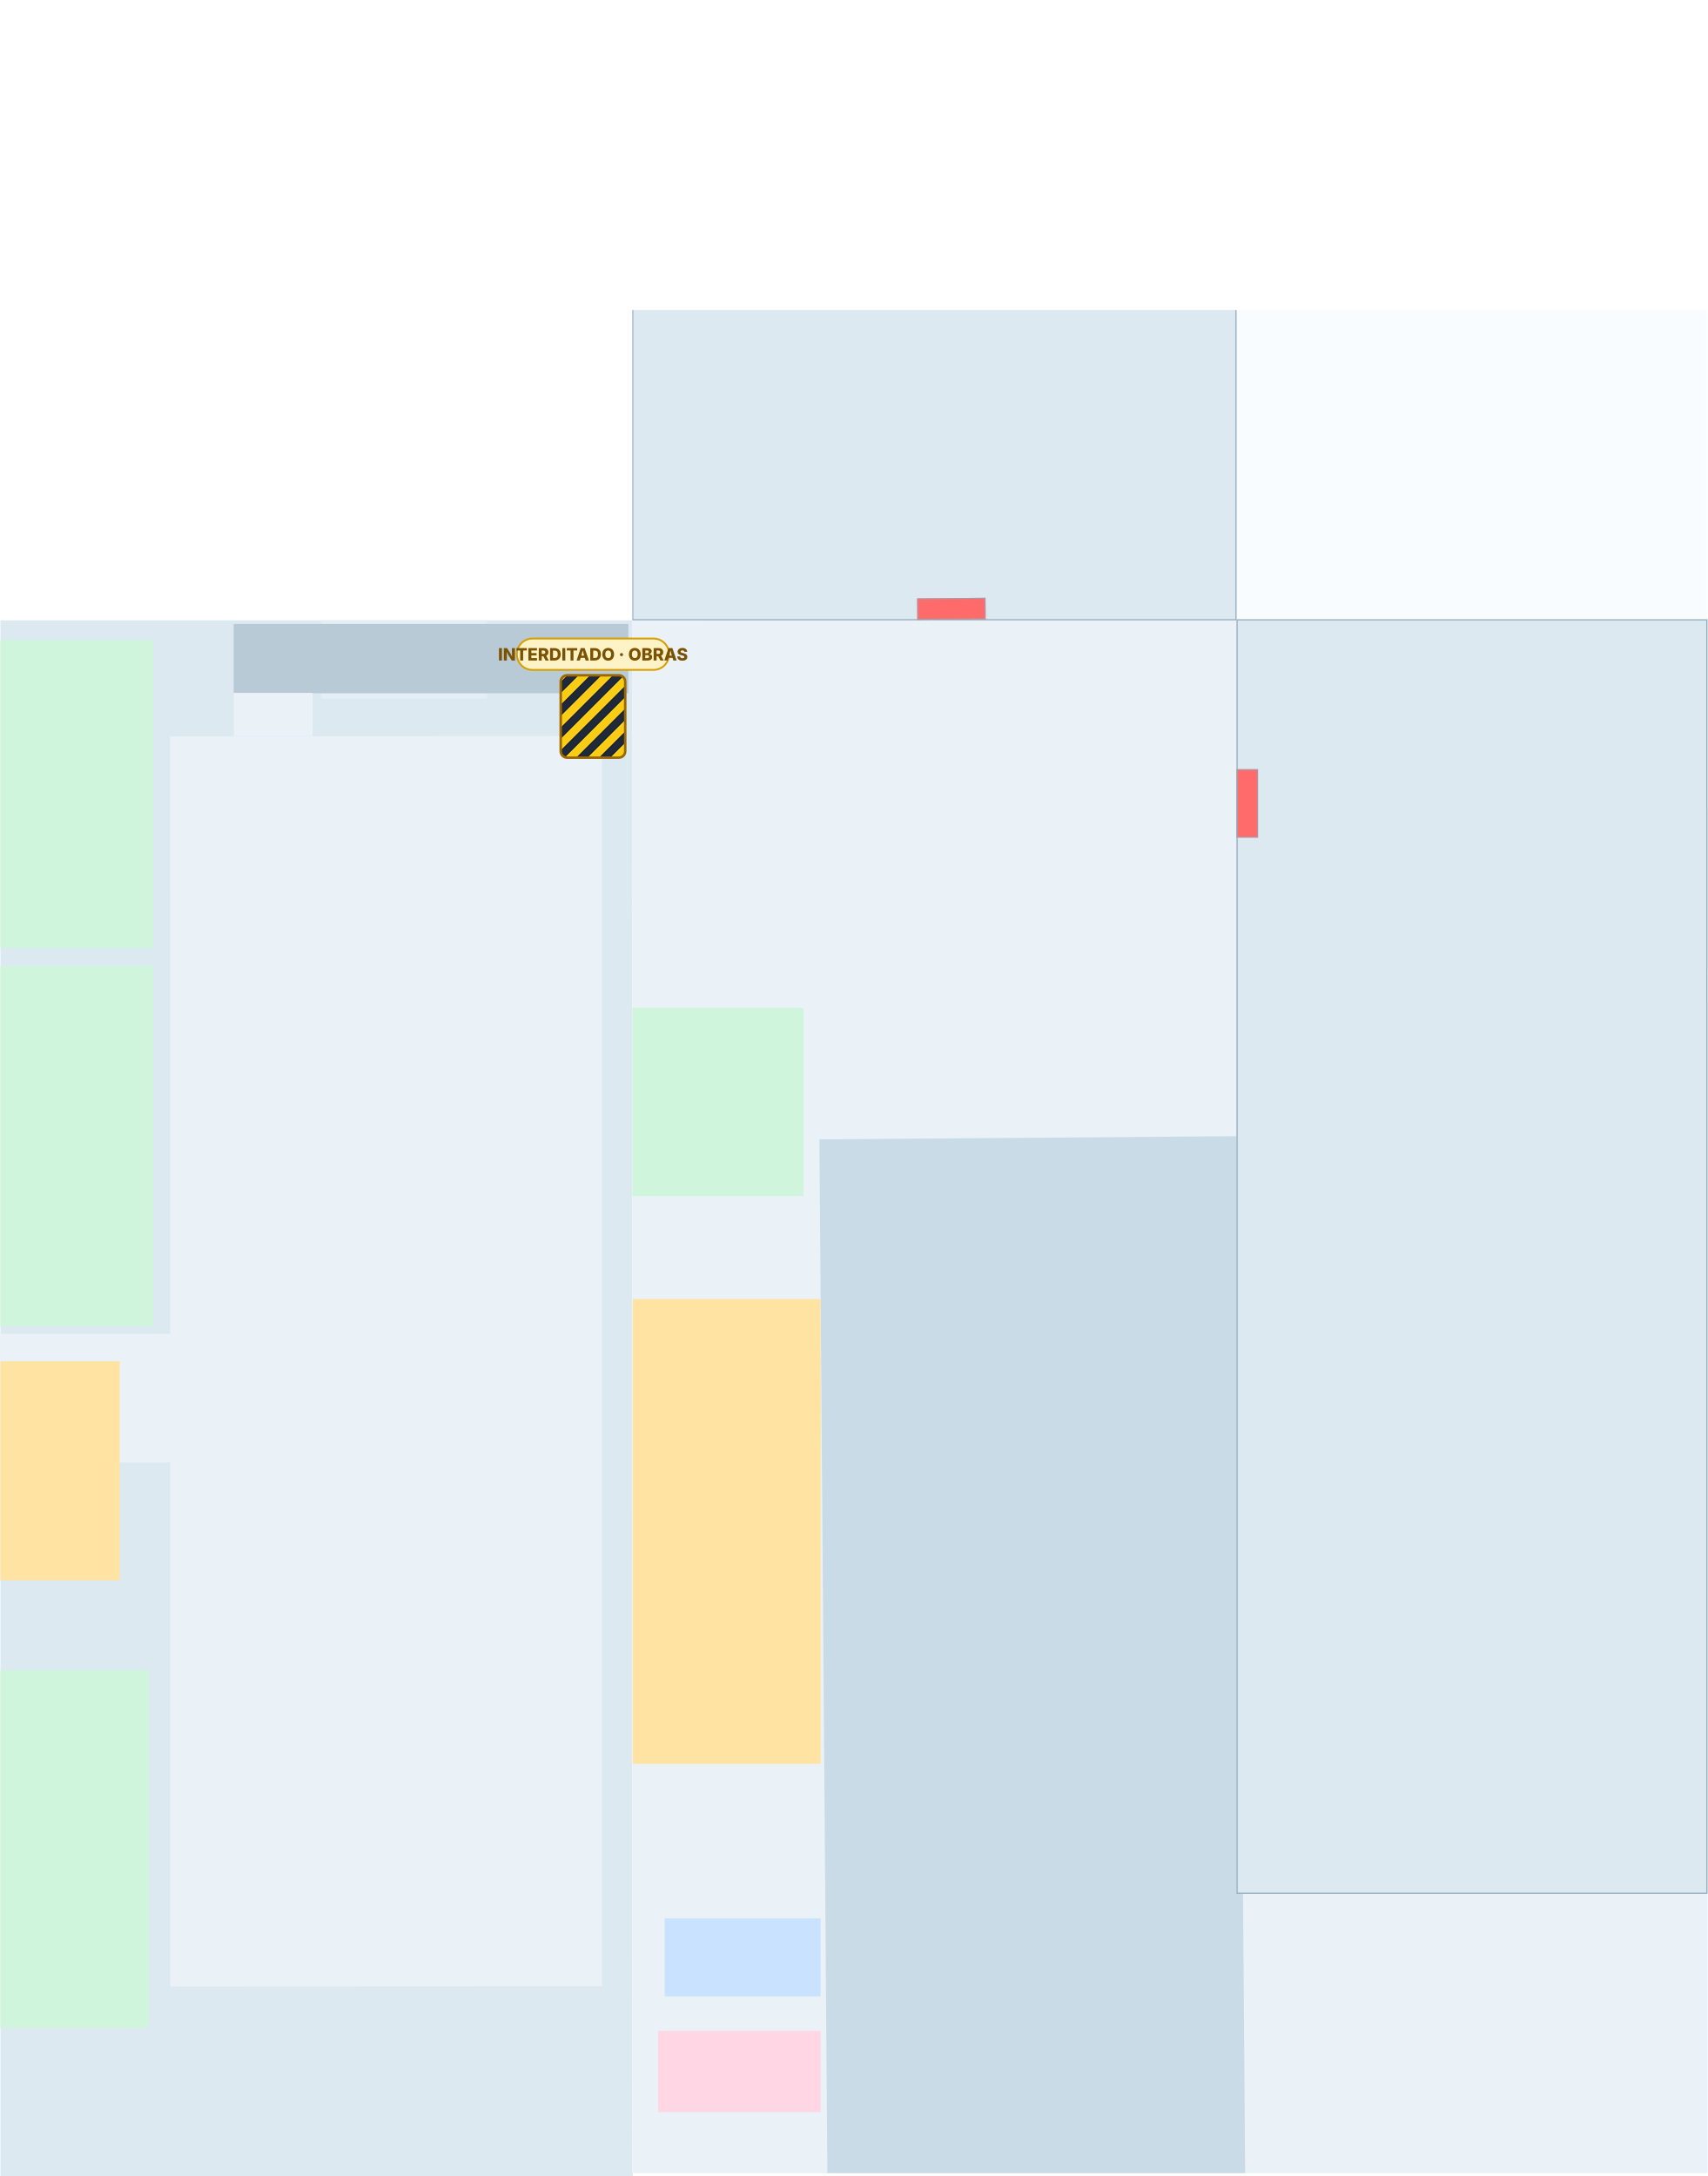
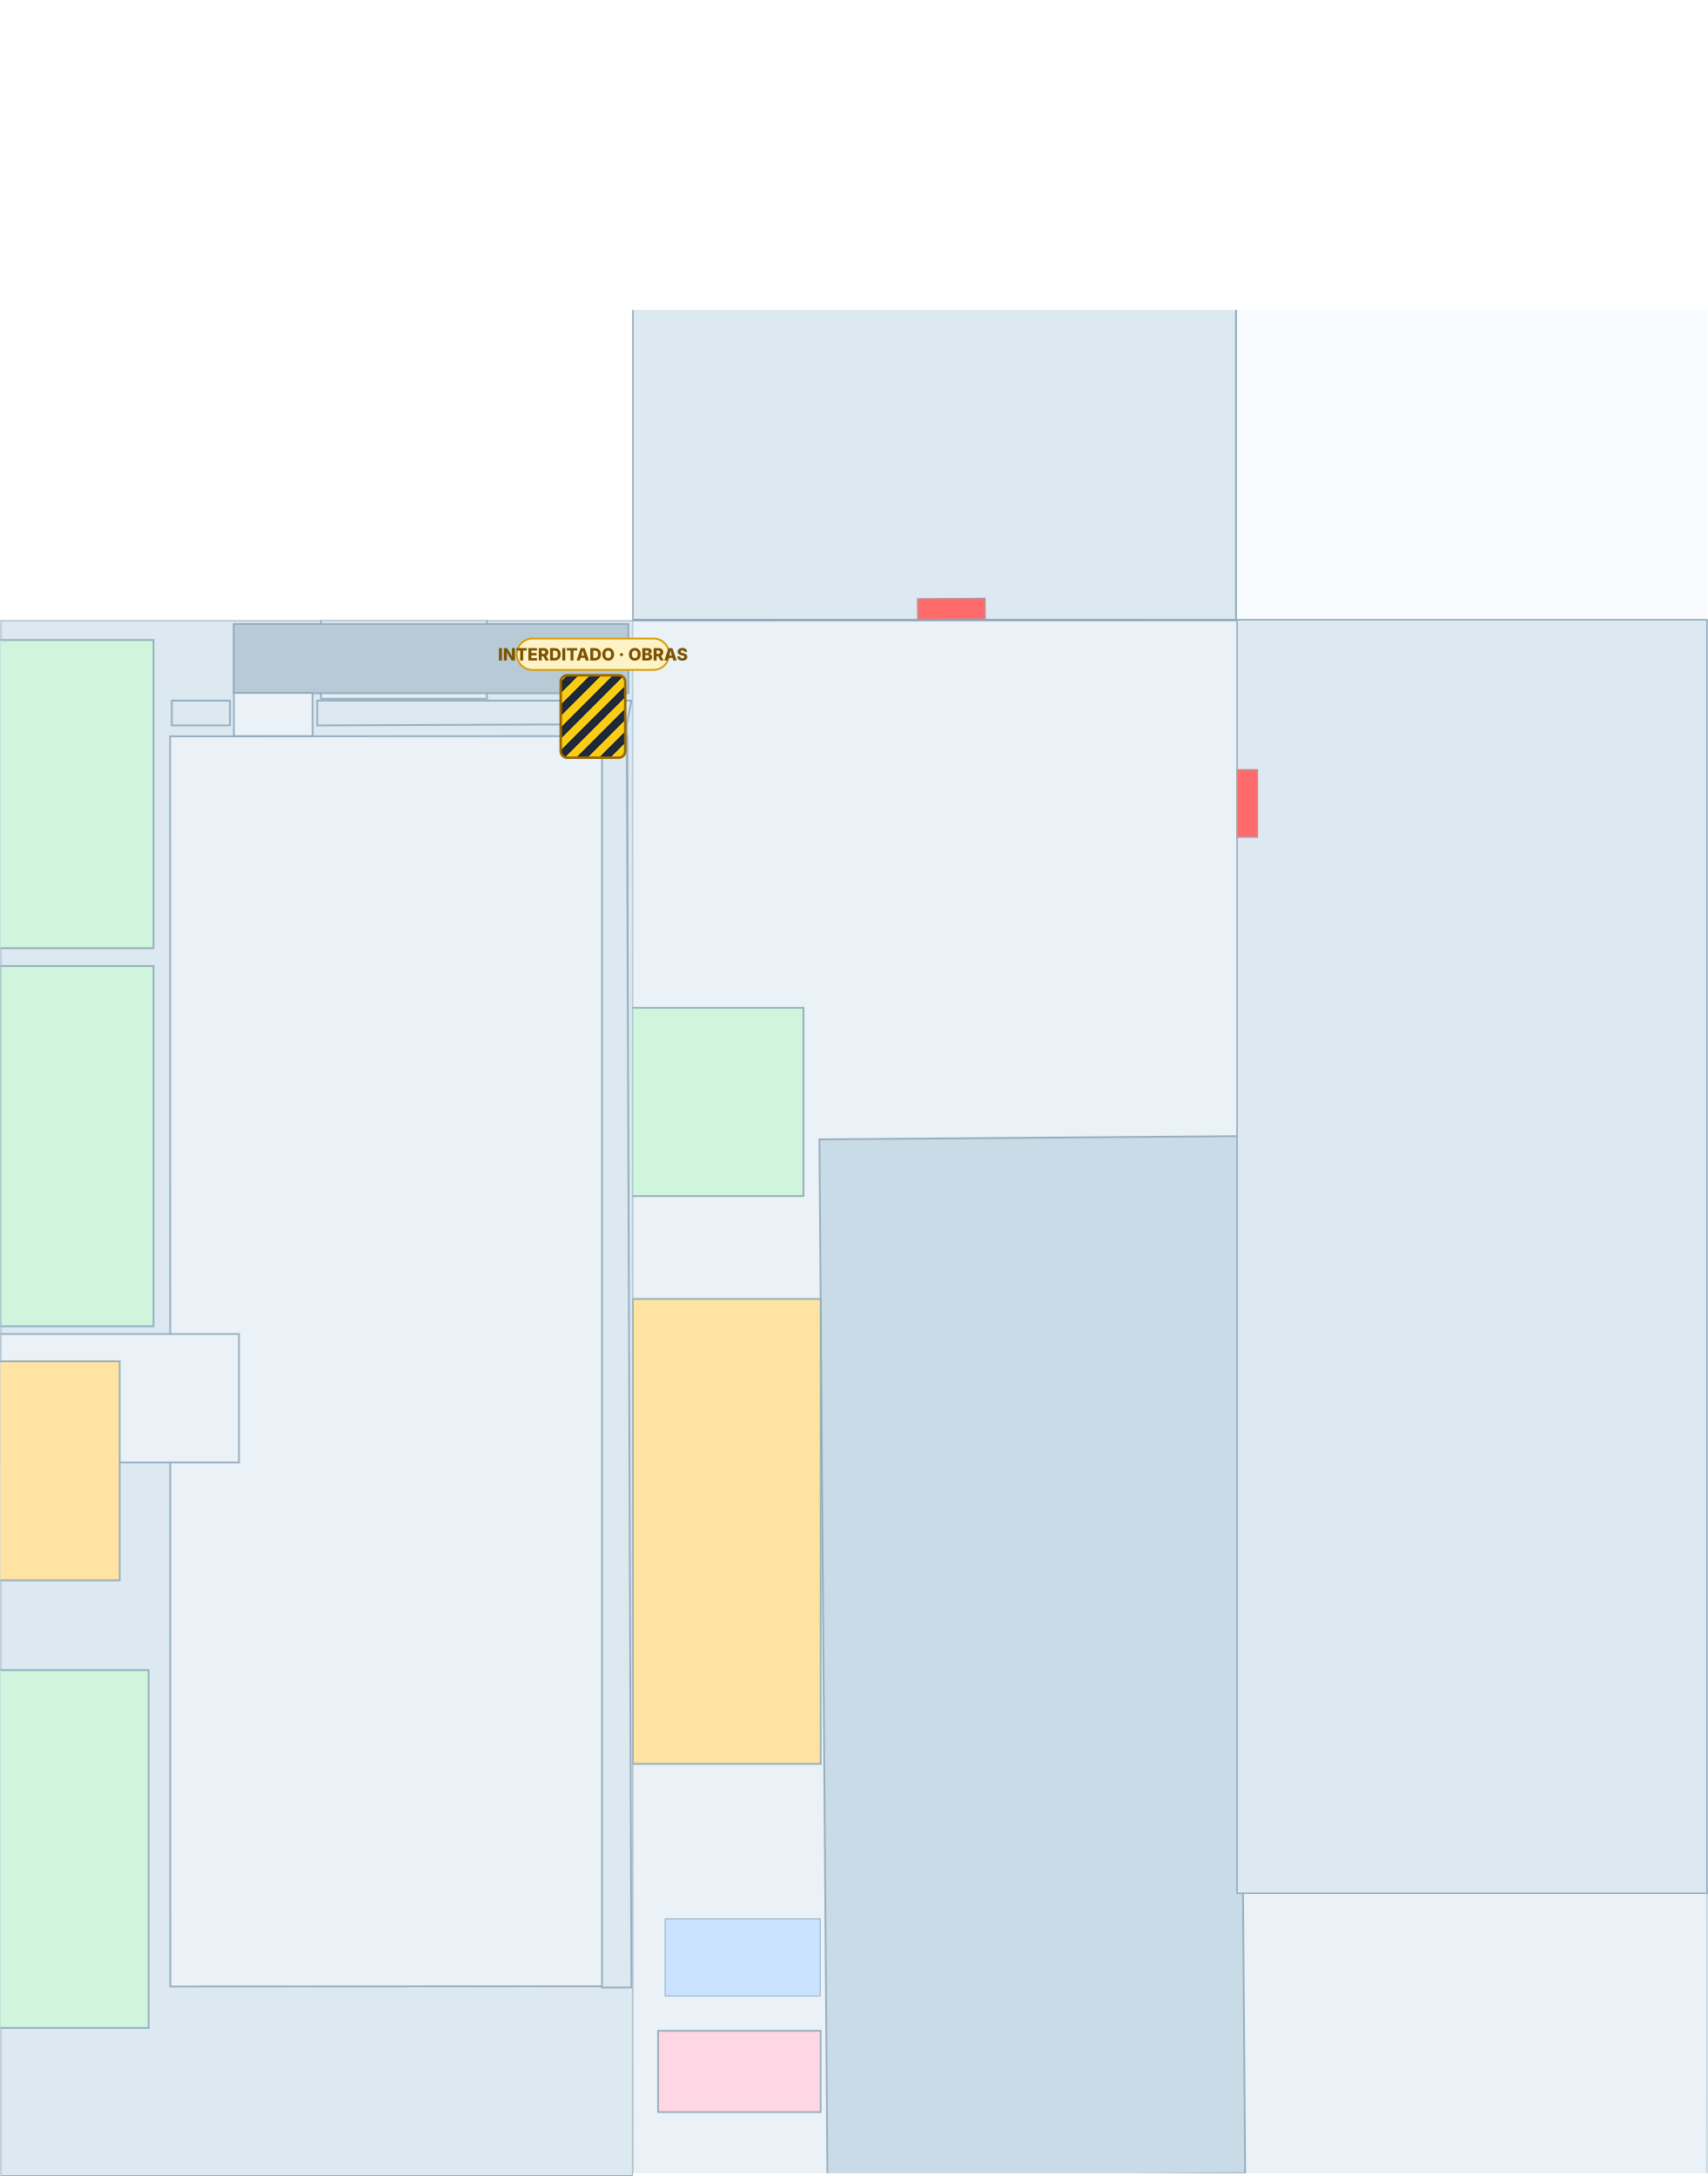
<svg xmlns="http://www.w3.org/2000/svg" width="19062" height="24297" viewBox="0 0 19062 24297" fill="none">
  <g clip-path="url(#clip0_84_2)">
-     <rect width="7060" height="17371" transform="translate(5 6926)" fill="#DCE9F1" />
-     <rect width="13959" height="5103.4" transform="matrix(0.000130642 1 -1 0.000518031 7002.93 8219.37)" fill="#EAF2F7" />
-     <rect width="1912" height="3441.25" transform="translate(-198 7146)" fill="#CFF5DD" />
-     <rect width="1709" height="4022.43" transform="translate(5 10787)" fill="#CFF5DD" />
-     <rect x="5" y="14895" width="2663" height="1435" fill="#EAF2F7" />
-     <rect width="1678" height="3995" transform="translate(-19 18648)" fill="#CFF5DD" />
-     <rect x="3584" y="6926" width="1852" height="876" fill="#E4EEF5" />
-     <rect width="2000" height="2446" transform="translate(-664 15200)" fill="#FFE3A3" />
-     <path d="M3541.17 7823.15H7049L6997.82 8086.17L3541.17 8100V7823.15Z" fill="#DCE9F1" />
-     <path d="M2608.62 6967H7015.5V7740.7H2608.62V6967Z" fill="#B8CAD6" />
-     <path d="M1918 7823.15H2567.57V8100H1918V7823.15Z" fill="#DCE9F1" />
-     <path d="M6721.12 22192V8075.6L6997.82 8086.17L7049 22192H6721.12Z" fill="#DCE9F1" />
-     <rect x="2611" y="7737" width="879" height="482" fill="#EAF2F7" />
+     <rect width="7060" height="17371" transform="translate(5 6926)" fill="#DCE9F1" stroke="#8FA8BA" stroke-opacity="0.88" stroke-width="20" />
+     <rect width="13959" height="5103.4" transform="matrix(0.000130642 1 -1 0.000518031 7002.93 8219.37)" fill="#EAF2F7" stroke="#8FA8BA" stroke-opacity="0.88" stroke-width="20" />
+     <rect width="1912" height="3441.25" transform="translate(-198 7146)" fill="#CFF5DD" stroke="#8FA8BA" stroke-opacity="0.88" stroke-width="20" />
+     <rect width="1709" height="4022.43" transform="translate(5 10787)" fill="#CFF5DD" stroke="#8FA8BA" stroke-opacity="0.88" stroke-width="20" />
+     <rect x="5" y="14895" width="2663" height="1435" fill="#EAF2F7" stroke="#8FA8BA" stroke-opacity="0.88" stroke-width="20" />
+     <rect width="1678" height="3995" transform="translate(-19 18648)" fill="#CFF5DD" stroke="#8FA8BA" stroke-opacity="0.88" stroke-width="20" />
+     <rect x="3584" y="6926" width="1852" height="876" fill="#E4EEF5" stroke="#8FA8BA" stroke-opacity="0.88" stroke-width="20" />
+     <rect width="2000" height="2446" transform="translate(-664 15200)" fill="#FFE3A3" stroke="#8FA8BA" stroke-opacity="0.88" stroke-width="20" />
+     <path d="M3541.17 7823.15H7049L6997.82 8086.17L3541.17 8100V7823.15Z" fill="#DCE9F1" stroke="#8FA8BA" stroke-opacity="0.88" stroke-width="20" stroke-linejoin="round" />
+     <path d="M2608.62 6967H7015.5V7740.7H2608.62V6967Z" fill="#B8CAD6" stroke="#8FA8BA" stroke-opacity="0.88" stroke-width="20" stroke-linejoin="round" />
+     <path d="M1918 7823.15H2567.57V8100H1918V7823.15Z" fill="#DCE9F1" stroke="#8FA8BA" stroke-opacity="0.88" stroke-width="20" stroke-linejoin="round" />
+     <path d="M6721.12 22192V8075.6L6997.82 8086.17L7049 22192H6721.12Z" fill="#DCE9F1" stroke="#8FA8BA" stroke-opacity="0.88" stroke-width="20" stroke-linejoin="round" />
+     <rect x="2611" y="7737" width="879" height="482" fill="#EAF2F7" stroke="#8FA8BA" stroke-opacity="0.88" stroke-width="20" />
  </g>
  <g clip-path="url(#clip1_84_2)">
    <rect width="12002" height="20803" transform="translate(7060 3462)" fill="#F9FCFE" />
-     <rect width="17372" height="12002.2" transform="matrix(0.000213879 1 -1 0.000316426 19060.2 6925)" fill="#EAF2F7" />
-     <rect width="4664.03" height="11578.6" transform="matrix(-0.999971 0.00761005 -0.00771259 -0.99997 13901.2 24264.6)" fill="#C9DBE7" />
+     <rect width="17372" height="12002.2" transform="matrix(0.000213879 1 -1 0.000316426 19060.2 6925)" fill="#EAF2F7" stroke="#8FA8BA" stroke-opacity="0.88" stroke-width="20" />
+     <rect width="4664.03" height="11578.6" transform="matrix(-0.999971 0.00761005 -0.00771259 -0.99997 13901.2 24264.6)" fill="#C9DBE7" stroke="#8FA8BA" stroke-opacity="0.88" stroke-width="20" />
    <g clip-path="url(#clip2_84_2)">
-       <rect x="13805" y="6915" width="5257" height="14231" fill="#DCE9F1" />
+       <rect x="13805" y="6915" width="5257" height="14231" fill="#DCE9F1" stroke="#8FA8BA" stroke-opacity="0.88" stroke-width="20" />
      <rect x="13805" y="8589" width="240" height="764" fill="#FF6B6B" />
      <rect x="13811" y="8595" width="228" height="752" stroke="#8FA8BA" stroke-opacity="0.72" stroke-width="12" />
    </g>
    <rect x="13811" y="6921" width="5245" height="14219" stroke="#8FA8BA" stroke-width="12" />
-     <rect width="1912" height="2102" transform="translate(7058 11253)" fill="#CFF5DD" />
-     <rect x="7064" y="2932" width="6735" height="3988" fill="#DCE9F1" />
+     <rect width="1912" height="2102" transform="translate(7058 11253)" fill="#CFF5DD" stroke="#8FA8BA" stroke-opacity="0.88" stroke-width="20" />
+     <rect x="7064" y="2932" width="6735" height="3988" fill="#DCE9F1" stroke="#8FA8BA" stroke-opacity="0.88" stroke-width="20" />
    <rect x="7064" y="2932" width="6735" height="3988" stroke="#8FA8BA" stroke-width="12" />
    <rect x="10240.5" y="6921.24" width="240" height="764" transform="rotate(-90.4695 10240.5 6921.24)" fill="#FF6B6B" />
    <rect x="10246.4" y="6915.2" width="228" height="752" transform="rotate(-90.4695 10246.4 6915.2)" stroke="#8FA8BA" stroke-opacity="0.72" stroke-width="12" />
-     <rect width="2097" height="5191" transform="translate(7065 14504)" fill="#FFE3A3" />
+     <rect width="2097" height="5191" transform="translate(7065 14504)" fill="#FFE3A3" stroke="#8FA8BA" stroke-opacity="0.88" stroke-width="20" />
    <g clip-path="url(#clip3_84_2)">
-       <rect width="1741" height="871" transform="translate(7421 21421)" fill="#C9E2FF" />
+       <rect width="1741" height="871" transform="translate(7421 21421)" fill="#C9E2FF" stroke="#8FA8BA" stroke-opacity="0.88" stroke-width="20" />
    </g>
-     <rect width="1815" height="907" transform="translate(7347 22676)" fill="#FFD6E3" />
+     <rect width="1815" height="907" transform="translate(7347 22676)" fill="#FFD6E3" stroke="#8FA8BA" stroke-opacity="0.88" stroke-width="20" />
  </g>
  <defs>
    <clipPath id="clip0_84_2">
      <rect width="7060" height="17371" fill="#F9FCFE" transform="translate(5 6926)" />
    </clipPath>
    <clipPath id="clip1_84_2">
      <rect width="12002" height="20803" fill="#F9FCFE" transform="translate(7060 3462)" />
    </clipPath>
    <clipPath id="clip2_84_2">
      <rect x="13805" y="6915" width="5257" height="14231" fill="#F9FCFE" />
    </clipPath>
    <clipPath id="clip3_84_2">
      <rect width="1741" height="871" fill="#F9FCFE" transform="translate(7421 21421)" />
    </clipPath>
  </defs>
  <defs>
    <pattern id="interdicao-faixa" width="180" height="180" patternUnits="userSpaceOnUse" patternTransform="rotate(45)">
      <rect width="90" height="180" fill="#FACC15" />
      <rect x="90" width="90" height="180" fill="#1F2937" />
    </pattern>
  </defs>
  <g aria-label="Passagem interditada por obras">
    <rect x="6260" y="7540" width="720" height="920" rx="72" fill="url(#interdicao-faixa)" stroke="#9A6700" stroke-width="28" />
    <rect x="5770" y="7130" width="1700" height="350" rx="175" fill="#FEF3C7" stroke="#D69E00" stroke-width="20" />
    <text x="6620" y="7375" text-anchor="middle" font-family="Inter, Arial, sans-serif" font-size="190" font-weight="800" fill="#7C5200">INTERDITADO · OBRAS</text>
  </g>
</svg>
